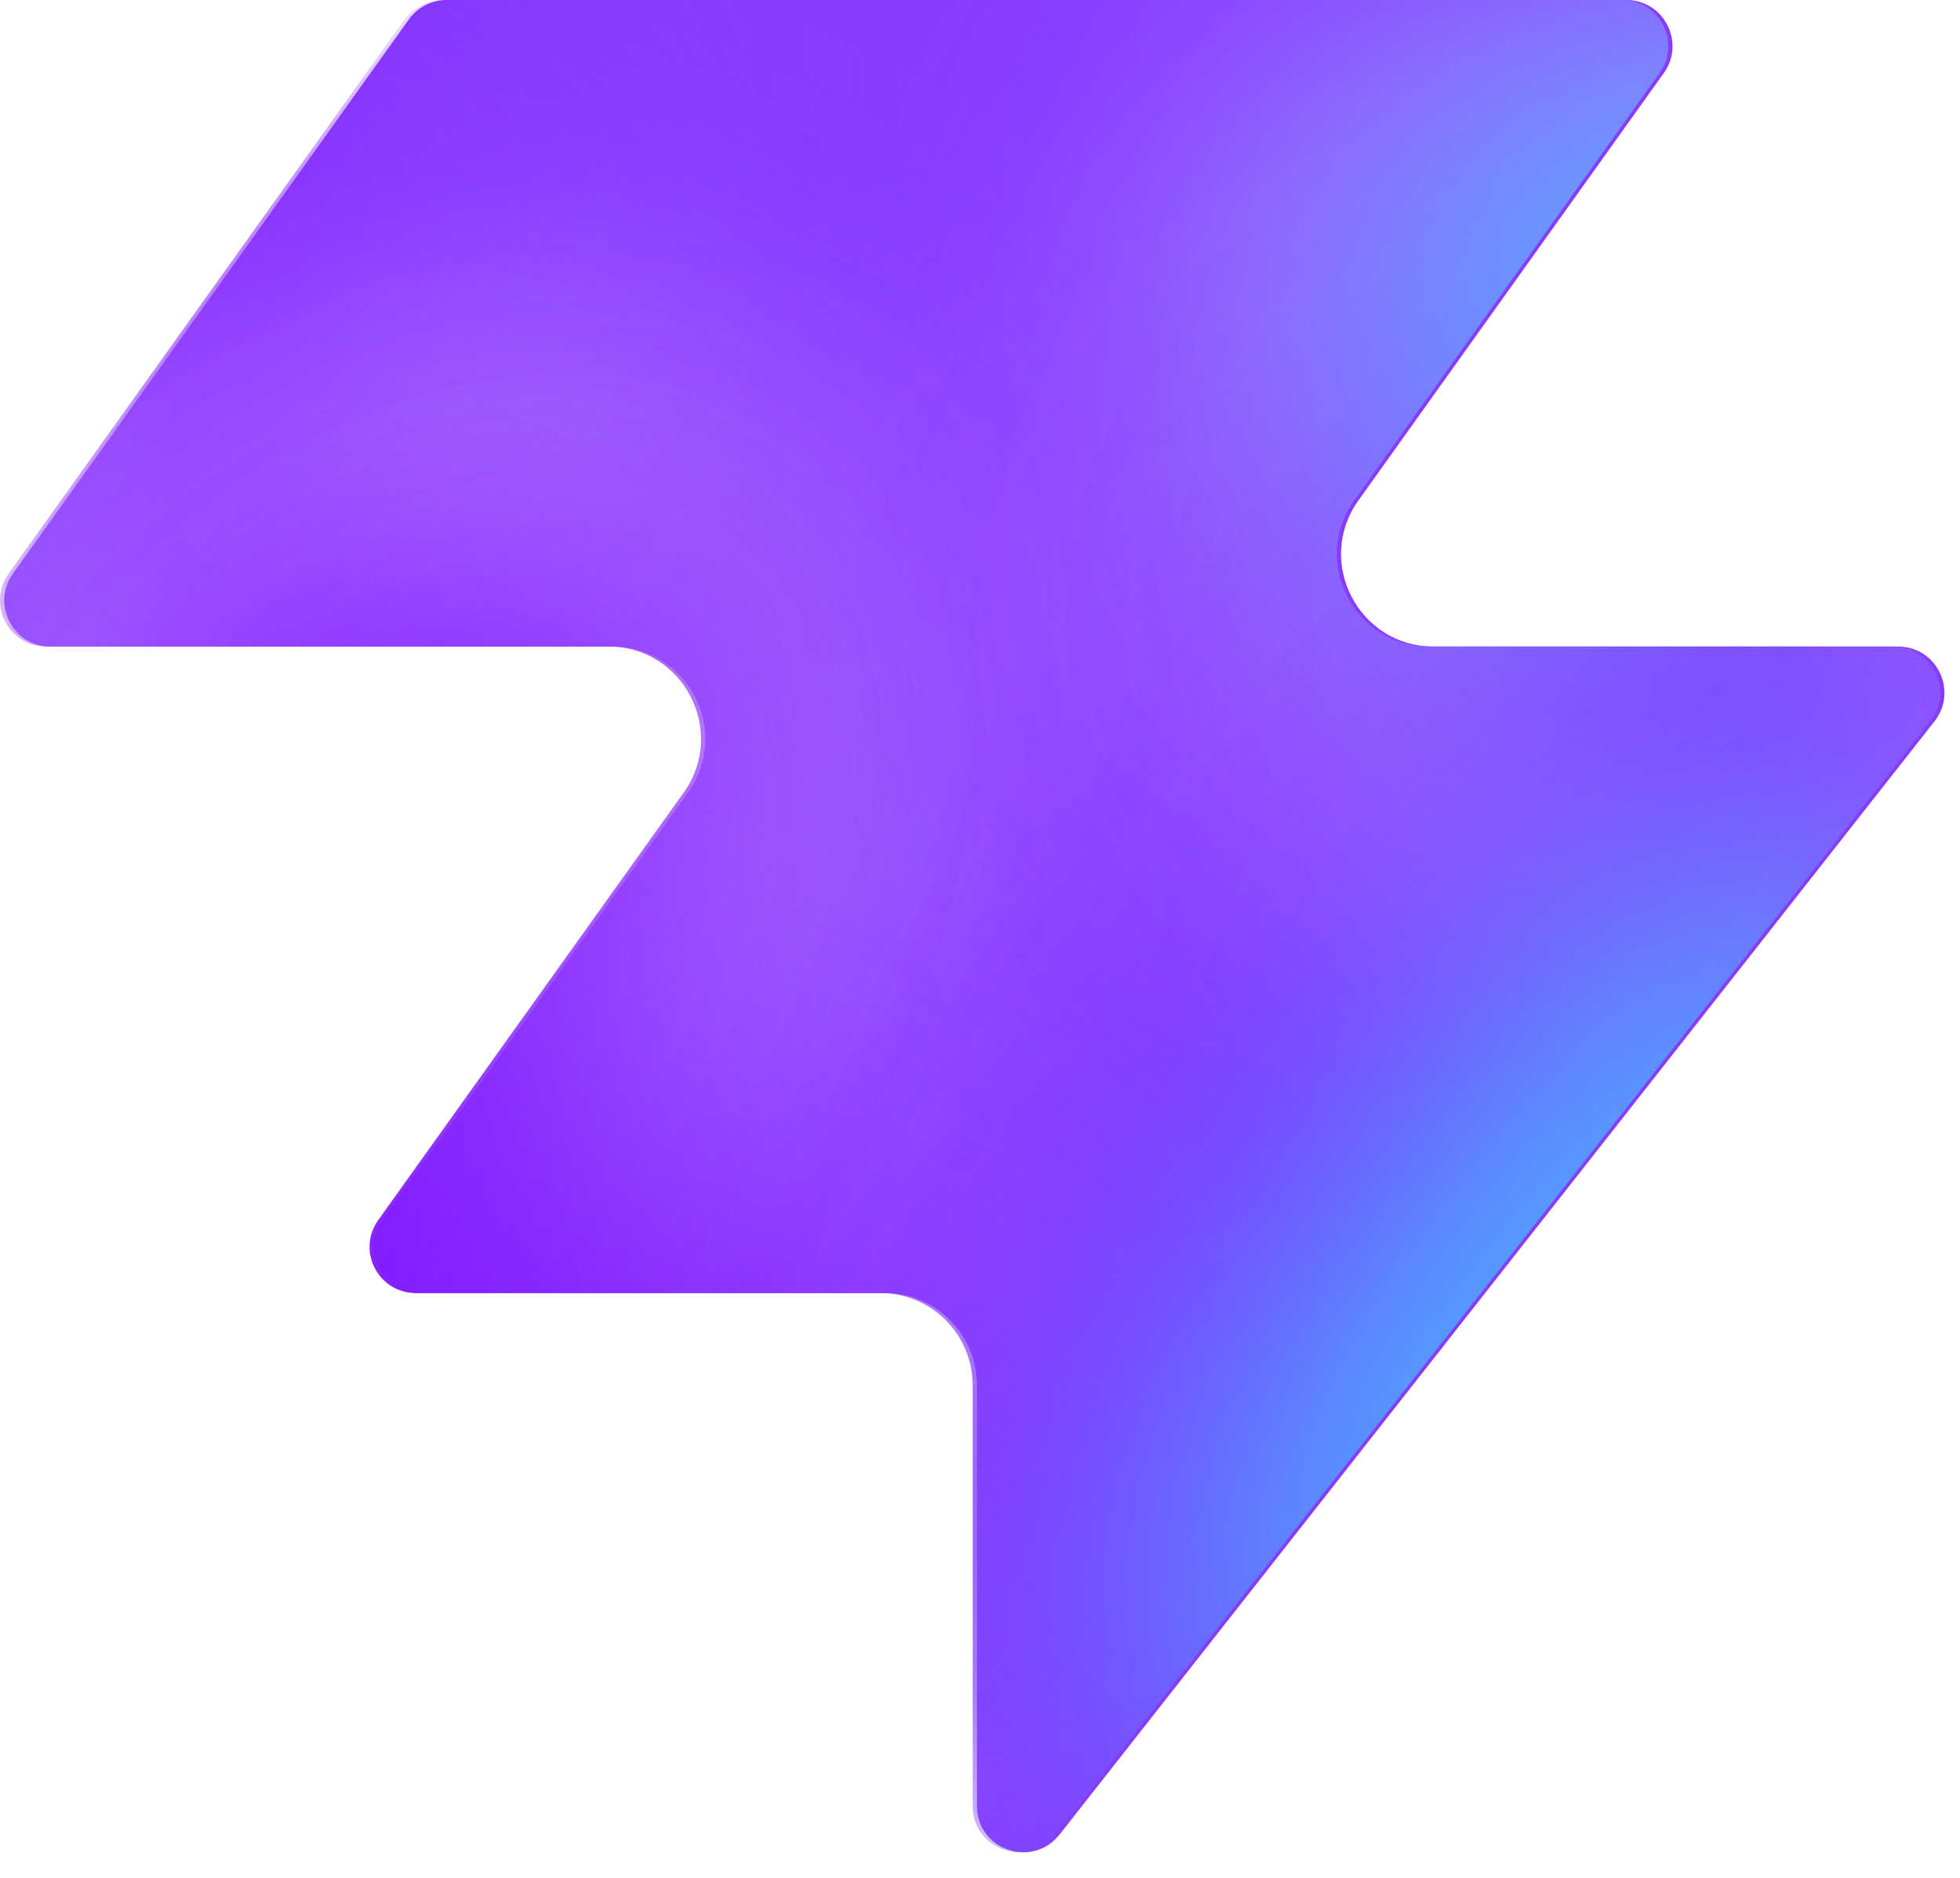
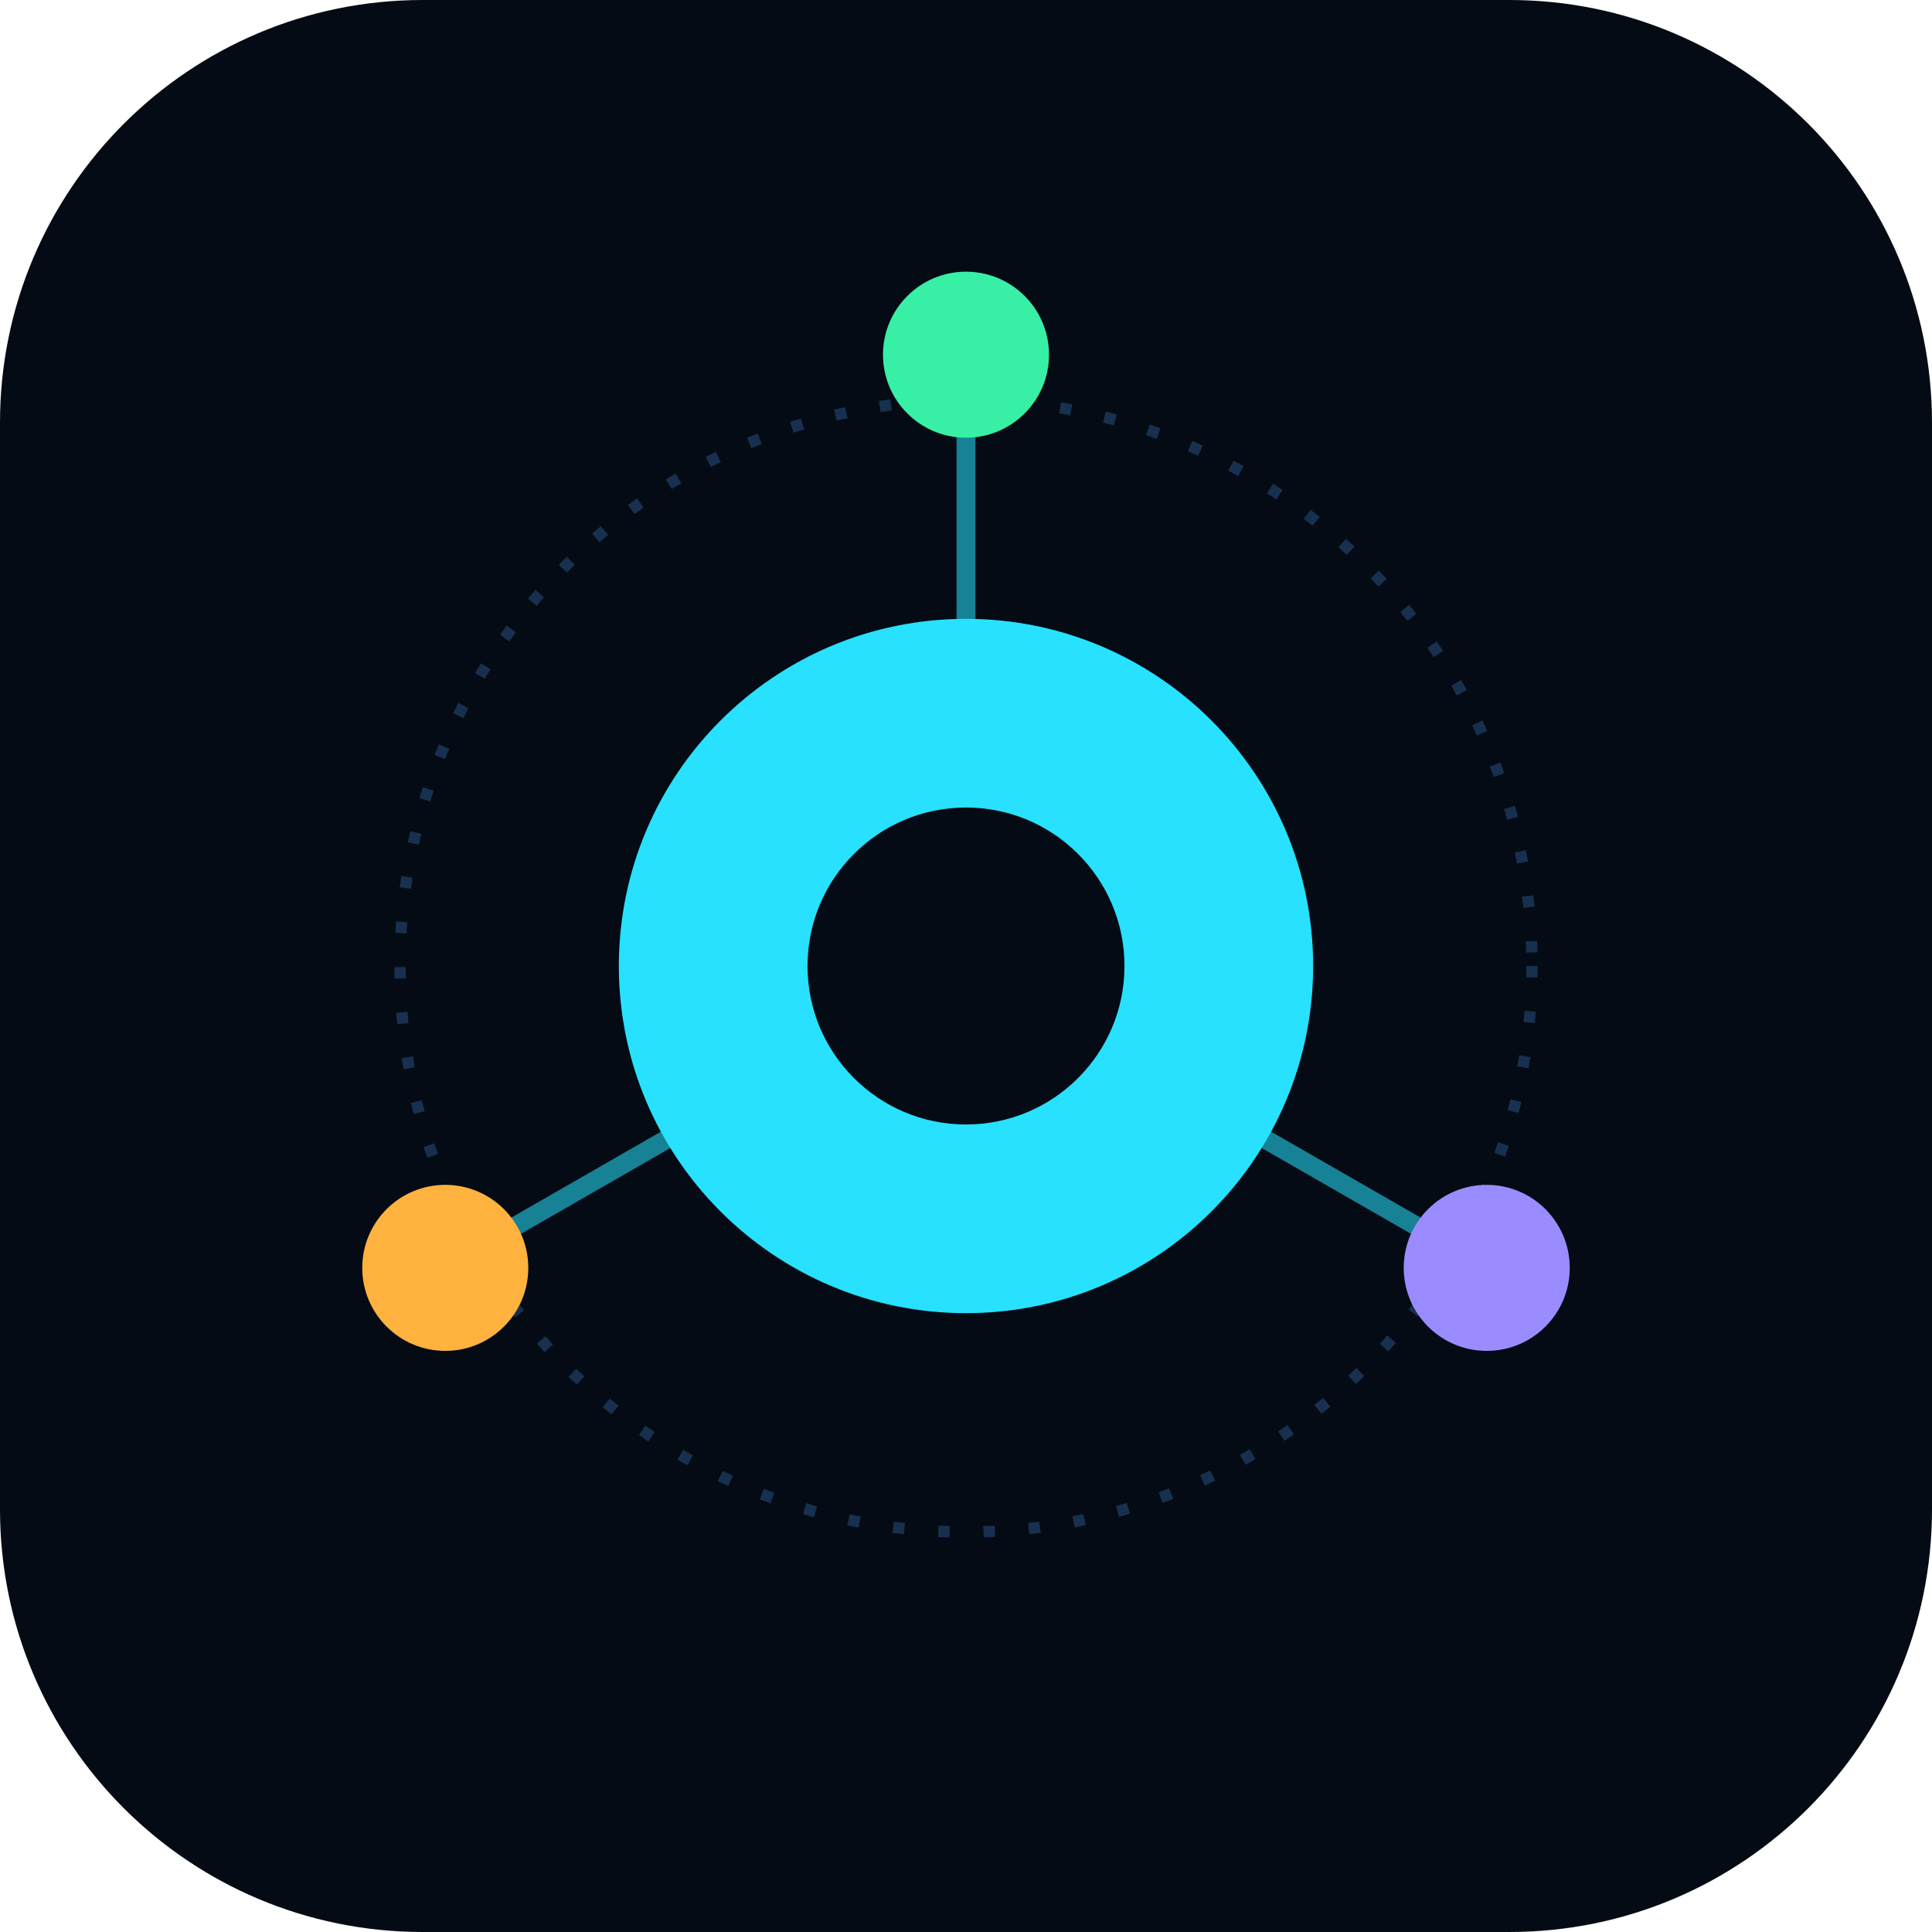
- <svg xmlns="http://www.w3.org/2000/svg" width="48" height="46" fill="none" viewBox="0 0 48 46">
-   <path fill="#863bff" d="M25.946 44.938c-.664.845-2.021.375-2.021-.698V33.937a2.26 2.26 0 0 0-2.262-2.262H10.287c-.92 0-1.456-1.04-.92-1.788l7.48-10.471c1.07-1.497 0-3.578-1.842-3.578H1.237c-.92 0-1.456-1.04-.92-1.788L10.013.474c.214-.297.556-.474.92-.474h28.894c.92 0 1.456 1.04.92 1.788l-7.48 10.471c-1.07 1.498 0 3.579 1.842 3.579h11.377c.943 0 1.473 1.088.89 1.83L25.947 44.94z" style="fill:#863bff;fill:color(display-p3 .525 .23 1);fill-opacity:1" />
-   <mask id="a" width="48" height="46" x="0" y="0" maskUnits="userSpaceOnUse" style="mask-type:alpha">
-     <path fill="#000" d="M25.842 44.938c-.664.844-2.021.375-2.021-.698V33.937a2.26 2.26 0 0 0-2.262-2.262H10.183c-.92 0-1.456-1.04-.92-1.788l7.48-10.471c1.07-1.498 0-3.579-1.842-3.579H1.133c-.92 0-1.456-1.04-.92-1.787L9.91.473c.214-.297.556-.474.92-.474h28.894c.92 0 1.456 1.04.92 1.788l-7.48 10.471c-1.07 1.498 0 3.578 1.842 3.578h11.377c.943 0 1.473 1.088.89 1.832L25.843 44.94z" style="fill:#000;fill-opacity:1" />
-   </mask>
-   <g mask="url(#a)">
-     <g filter="url(#b)">
-       <ellipse cx="5.508" cy="14.704" fill="#ede6ff" rx="5.508" ry="14.704" style="fill:#ede6ff;fill:color(display-p3 .927 .903 1);fill-opacity:1" transform="matrix(.00324 1 1 -.00324 -4.47 31.516)" />
-     </g>
-     <g filter="url(#c)">
-       <ellipse cx="10.399" cy="29.851" fill="#ede6ff" rx="10.399" ry="29.851" style="fill:#ede6ff;fill:color(display-p3 .927 .903 1);fill-opacity:1" transform="matrix(.00324 1 1 -.00324 -39.328 7.883)" />
-     </g>
-     <g filter="url(#d)">
-       <ellipse cx="5.508" cy="30.487" fill="#7e14ff" rx="5.508" ry="30.487" style="fill:#7e14ff;fill:color(display-p3 .492 .077 1);fill-opacity:1" transform="rotate(89.814 -25.913 -14.639)scale(1 -1)" />
-     </g>
-     <g filter="url(#e)">
-       <ellipse cx="5.508" cy="30.599" fill="#7e14ff" rx="5.508" ry="30.599" style="fill:#7e14ff;fill:color(display-p3 .492 .077 1);fill-opacity:1" transform="rotate(89.814 -32.644 -3.334)scale(1 -1)" />
-     </g>
-     <g filter="url(#f)">
-       <ellipse cx="5.508" cy="30.599" fill="#7e14ff" rx="5.508" ry="30.599" style="fill:#7e14ff;fill:color(display-p3 .492 .077 1);fill-opacity:1" transform="matrix(.00324 1 1 -.00324 -34.34 30.47)" />
-     </g>
-     <g filter="url(#g)">
-       <ellipse cx="14.072" cy="22.078" fill="#ede6ff" rx="14.072" ry="22.078" style="fill:#ede6ff;fill:color(display-p3 .927 .903 1);fill-opacity:1" transform="rotate(93.35 24.506 48.493)scale(-1 1)" />
-     </g>
-     <g filter="url(#h)">
-       <ellipse cx="3.47" cy="21.501" fill="#7e14ff" rx="3.47" ry="21.501" style="fill:#7e14ff;fill:color(display-p3 .492 .077 1);fill-opacity:1" transform="rotate(89.009 28.708 47.59)scale(-1 1)" />
-     </g>
-     <g filter="url(#i)">
-       <ellipse cx="3.47" cy="21.501" fill="#7e14ff" rx="3.47" ry="21.501" style="fill:#7e14ff;fill:color(display-p3 .492 .077 1);fill-opacity:1" transform="rotate(89.009 28.708 47.59)scale(-1 1)" />
-     </g>
-     <g filter="url(#j)">
-       <ellipse cx=".387" cy="8.972" fill="#7e14ff" rx="4.407" ry="29.108" style="fill:#7e14ff;fill:color(display-p3 .492 .077 1);fill-opacity:1" transform="rotate(39.51 .387 8.972)" />
-     </g>
-     <g filter="url(#k)">
-       <ellipse cx="47.523" cy="-6.092" fill="#7e14ff" rx="4.407" ry="29.108" style="fill:#7e14ff;fill:color(display-p3 .492 .077 1);fill-opacity:1" transform="rotate(37.892 47.523 -6.092)" />
-     </g>
-     <g filter="url(#l)">
-       <ellipse cx="41.412" cy="6.333" fill="#47bfff" rx="5.971" ry="9.665" style="fill:#47bfff;fill:color(display-p3 .28 .748 1);fill-opacity:1" transform="rotate(37.892 41.412 6.333)" />
-     </g>
-     <g filter="url(#m)">
-       <ellipse cx="-1.879" cy="38.332" fill="#7e14ff" rx="4.407" ry="29.108" style="fill:#7e14ff;fill:color(display-p3 .492 .077 1);fill-opacity:1" transform="rotate(37.892 -1.88 38.332)" />
-     </g>
-     <g filter="url(#n)">
-       <ellipse cx="-1.879" cy="38.332" fill="#7e14ff" rx="4.407" ry="29.108" style="fill:#7e14ff;fill:color(display-p3 .492 .077 1);fill-opacity:1" transform="rotate(37.892 -1.88 38.332)" />
-     </g>
-     <g filter="url(#o)">
-       <ellipse cx="35.651" cy="29.907" fill="#7e14ff" rx="4.407" ry="29.108" style="fill:#7e14ff;fill:color(display-p3 .492 .077 1);fill-opacity:1" transform="rotate(37.892 35.651 29.907)" />
-     </g>
-     <g filter="url(#p)">
-       <ellipse cx="38.418" cy="32.4" fill="#47bfff" rx="5.971" ry="15.297" style="fill:#47bfff;fill:color(display-p3 .28 .748 1);fill-opacity:1" transform="rotate(37.892 38.418 32.4)" />
-     </g>
+ <svg xmlns="http://www.w3.org/2000/svg" viewBox="0 0 512 512">
+   <rect width="512" height="512" rx="112" fill="#050b14" />
+   <g stroke="#17304f" stroke-width="3" fill="none">
+     <circle cx="256" cy="256" r="150" stroke-dasharray="3 9" />
  </g>
-   <defs>
-     <filter id="b" width="60.045" height="41.654" x="-19.77" y="16.149" color-interpolation-filters="sRGB" filterUnits="userSpaceOnUse">
-       <feFlood flood-opacity="0" result="BackgroundImageFix" />
-       <feBlend in="SourceGraphic" in2="BackgroundImageFix" result="shape" />
-       <feGaussianBlur result="effect1_foregroundBlur_2002_17158" stdDeviation="7.659" />
-     </filter>
-     <filter id="c" width="90.34" height="51.437" x="-54.613" y="-7.533" color-interpolation-filters="sRGB" filterUnits="userSpaceOnUse">
-       <feFlood flood-opacity="0" result="BackgroundImageFix" />
-       <feBlend in="SourceGraphic" in2="BackgroundImageFix" result="shape" />
-       <feGaussianBlur result="effect1_foregroundBlur_2002_17158" stdDeviation="7.659" />
-     </filter>
-     <filter id="d" width="79.355" height="29.4" x="-49.64" y="2.03" color-interpolation-filters="sRGB" filterUnits="userSpaceOnUse">
-       <feFlood flood-opacity="0" result="BackgroundImageFix" />
-       <feBlend in="SourceGraphic" in2="BackgroundImageFix" result="shape" />
-       <feGaussianBlur result="effect1_foregroundBlur_2002_17158" stdDeviation="4.596" />
-     </filter>
-     <filter id="e" width="79.579" height="29.4" x="-45.045" y="20.029" color-interpolation-filters="sRGB" filterUnits="userSpaceOnUse">
-       <feFlood flood-opacity="0" result="BackgroundImageFix" />
-       <feBlend in="SourceGraphic" in2="BackgroundImageFix" result="shape" />
-       <feGaussianBlur result="effect1_foregroundBlur_2002_17158" stdDeviation="4.596" />
-     </filter>
-     <filter id="f" width="79.579" height="29.4" x="-43.513" y="21.178" color-interpolation-filters="sRGB" filterUnits="userSpaceOnUse">
-       <feFlood flood-opacity="0" result="BackgroundImageFix" />
-       <feBlend in="SourceGraphic" in2="BackgroundImageFix" result="shape" />
-       <feGaussianBlur result="effect1_foregroundBlur_2002_17158" stdDeviation="4.596" />
-     </filter>
-     <filter id="g" width="74.749" height="58.852" x="15.756" y="-17.901" color-interpolation-filters="sRGB" filterUnits="userSpaceOnUse">
-       <feFlood flood-opacity="0" result="BackgroundImageFix" />
-       <feBlend in="SourceGraphic" in2="BackgroundImageFix" result="shape" />
-       <feGaussianBlur result="effect1_foregroundBlur_2002_17158" stdDeviation="7.659" />
-     </filter>
-     <filter id="h" width="61.377" height="25.362" x="23.548" y="2.284" color-interpolation-filters="sRGB" filterUnits="userSpaceOnUse">
-       <feFlood flood-opacity="0" result="BackgroundImageFix" />
-       <feBlend in="SourceGraphic" in2="BackgroundImageFix" result="shape" />
-       <feGaussianBlur result="effect1_foregroundBlur_2002_17158" stdDeviation="4.596" />
-     </filter>
-     <filter id="i" width="61.377" height="25.362" x="23.548" y="2.284" color-interpolation-filters="sRGB" filterUnits="userSpaceOnUse">
-       <feFlood flood-opacity="0" result="BackgroundImageFix" />
-       <feBlend in="SourceGraphic" in2="BackgroundImageFix" result="shape" />
-       <feGaussianBlur result="effect1_foregroundBlur_2002_17158" stdDeviation="4.596" />
-     </filter>
-     <filter id="j" width="56.045" height="63.649" x="-27.636" y="-22.853" color-interpolation-filters="sRGB" filterUnits="userSpaceOnUse">
-       <feFlood flood-opacity="0" result="BackgroundImageFix" />
-       <feBlend in="SourceGraphic" in2="BackgroundImageFix" result="shape" />
-       <feGaussianBlur result="effect1_foregroundBlur_2002_17158" stdDeviation="4.596" />
-     </filter>
-     <filter id="k" width="54.814" height="64.646" x="20.116" y="-38.415" color-interpolation-filters="sRGB" filterUnits="userSpaceOnUse">
-       <feFlood flood-opacity="0" result="BackgroundImageFix" />
-       <feBlend in="SourceGraphic" in2="BackgroundImageFix" result="shape" />
-       <feGaussianBlur result="effect1_foregroundBlur_2002_17158" stdDeviation="4.596" />
-     </filter>
-     <filter id="l" width="33.541" height="35.313" x="24.641" y="-11.323" color-interpolation-filters="sRGB" filterUnits="userSpaceOnUse">
-       <feFlood flood-opacity="0" result="BackgroundImageFix" />
-       <feBlend in="SourceGraphic" in2="BackgroundImageFix" result="shape" />
-       <feGaussianBlur result="effect1_foregroundBlur_2002_17158" stdDeviation="4.596" />
-     </filter>
-     <filter id="m" width="54.814" height="64.646" x="-29.286" y="6.009" color-interpolation-filters="sRGB" filterUnits="userSpaceOnUse">
-       <feFlood flood-opacity="0" result="BackgroundImageFix" />
-       <feBlend in="SourceGraphic" in2="BackgroundImageFix" result="shape" />
-       <feGaussianBlur result="effect1_foregroundBlur_2002_17158" stdDeviation="4.596" />
-     </filter>
-     <filter id="n" width="54.814" height="64.646" x="-29.286" y="6.009" color-interpolation-filters="sRGB" filterUnits="userSpaceOnUse">
-       <feFlood flood-opacity="0" result="BackgroundImageFix" />
-       <feBlend in="SourceGraphic" in2="BackgroundImageFix" result="shape" />
-       <feGaussianBlur result="effect1_foregroundBlur_2002_17158" stdDeviation="4.596" />
-     </filter>
-     <filter id="o" width="54.814" height="64.646" x="8.244" y="-2.416" color-interpolation-filters="sRGB" filterUnits="userSpaceOnUse">
-       <feFlood flood-opacity="0" result="BackgroundImageFix" />
-       <feBlend in="SourceGraphic" in2="BackgroundImageFix" result="shape" />
-       <feGaussianBlur result="effect1_foregroundBlur_2002_17158" stdDeviation="4.596" />
-     </filter>
-     <filter id="p" width="39.409" height="43.623" x="18.713" y="10.588" color-interpolation-filters="sRGB" filterUnits="userSpaceOnUse">
-       <feFlood flood-opacity="0" result="BackgroundImageFix" />
-       <feBlend in="SourceGraphic" in2="BackgroundImageFix" result="shape" />
-       <feGaussianBlur result="effect1_foregroundBlur_2002_17158" stdDeviation="4.596" />
-     </filter>
-   </defs>
+   <g stroke="#27e1ff" stroke-opacity=".55" stroke-width="5" stroke-linecap="round">
+     <line x1="256" y1="168" x2="256" y2="112" />
+     <line x1="332" y1="300" x2="379" y2="327" />
+     <line x1="180" y1="300" x2="133" y2="327" />
+   </g>
+   <circle cx="256" cy="256" r="92" fill="#27e1ff" />
+   <circle cx="256" cy="256" r="42" fill="#050b14" />
+   <circle cx="256" cy="94" r="22" fill="#37f0a5" />
+   <circle cx="394" cy="336" r="22" fill="#9a8cff" />
+   <circle cx="118" cy="336" r="22" fill="#ffb23e" />
</svg>
